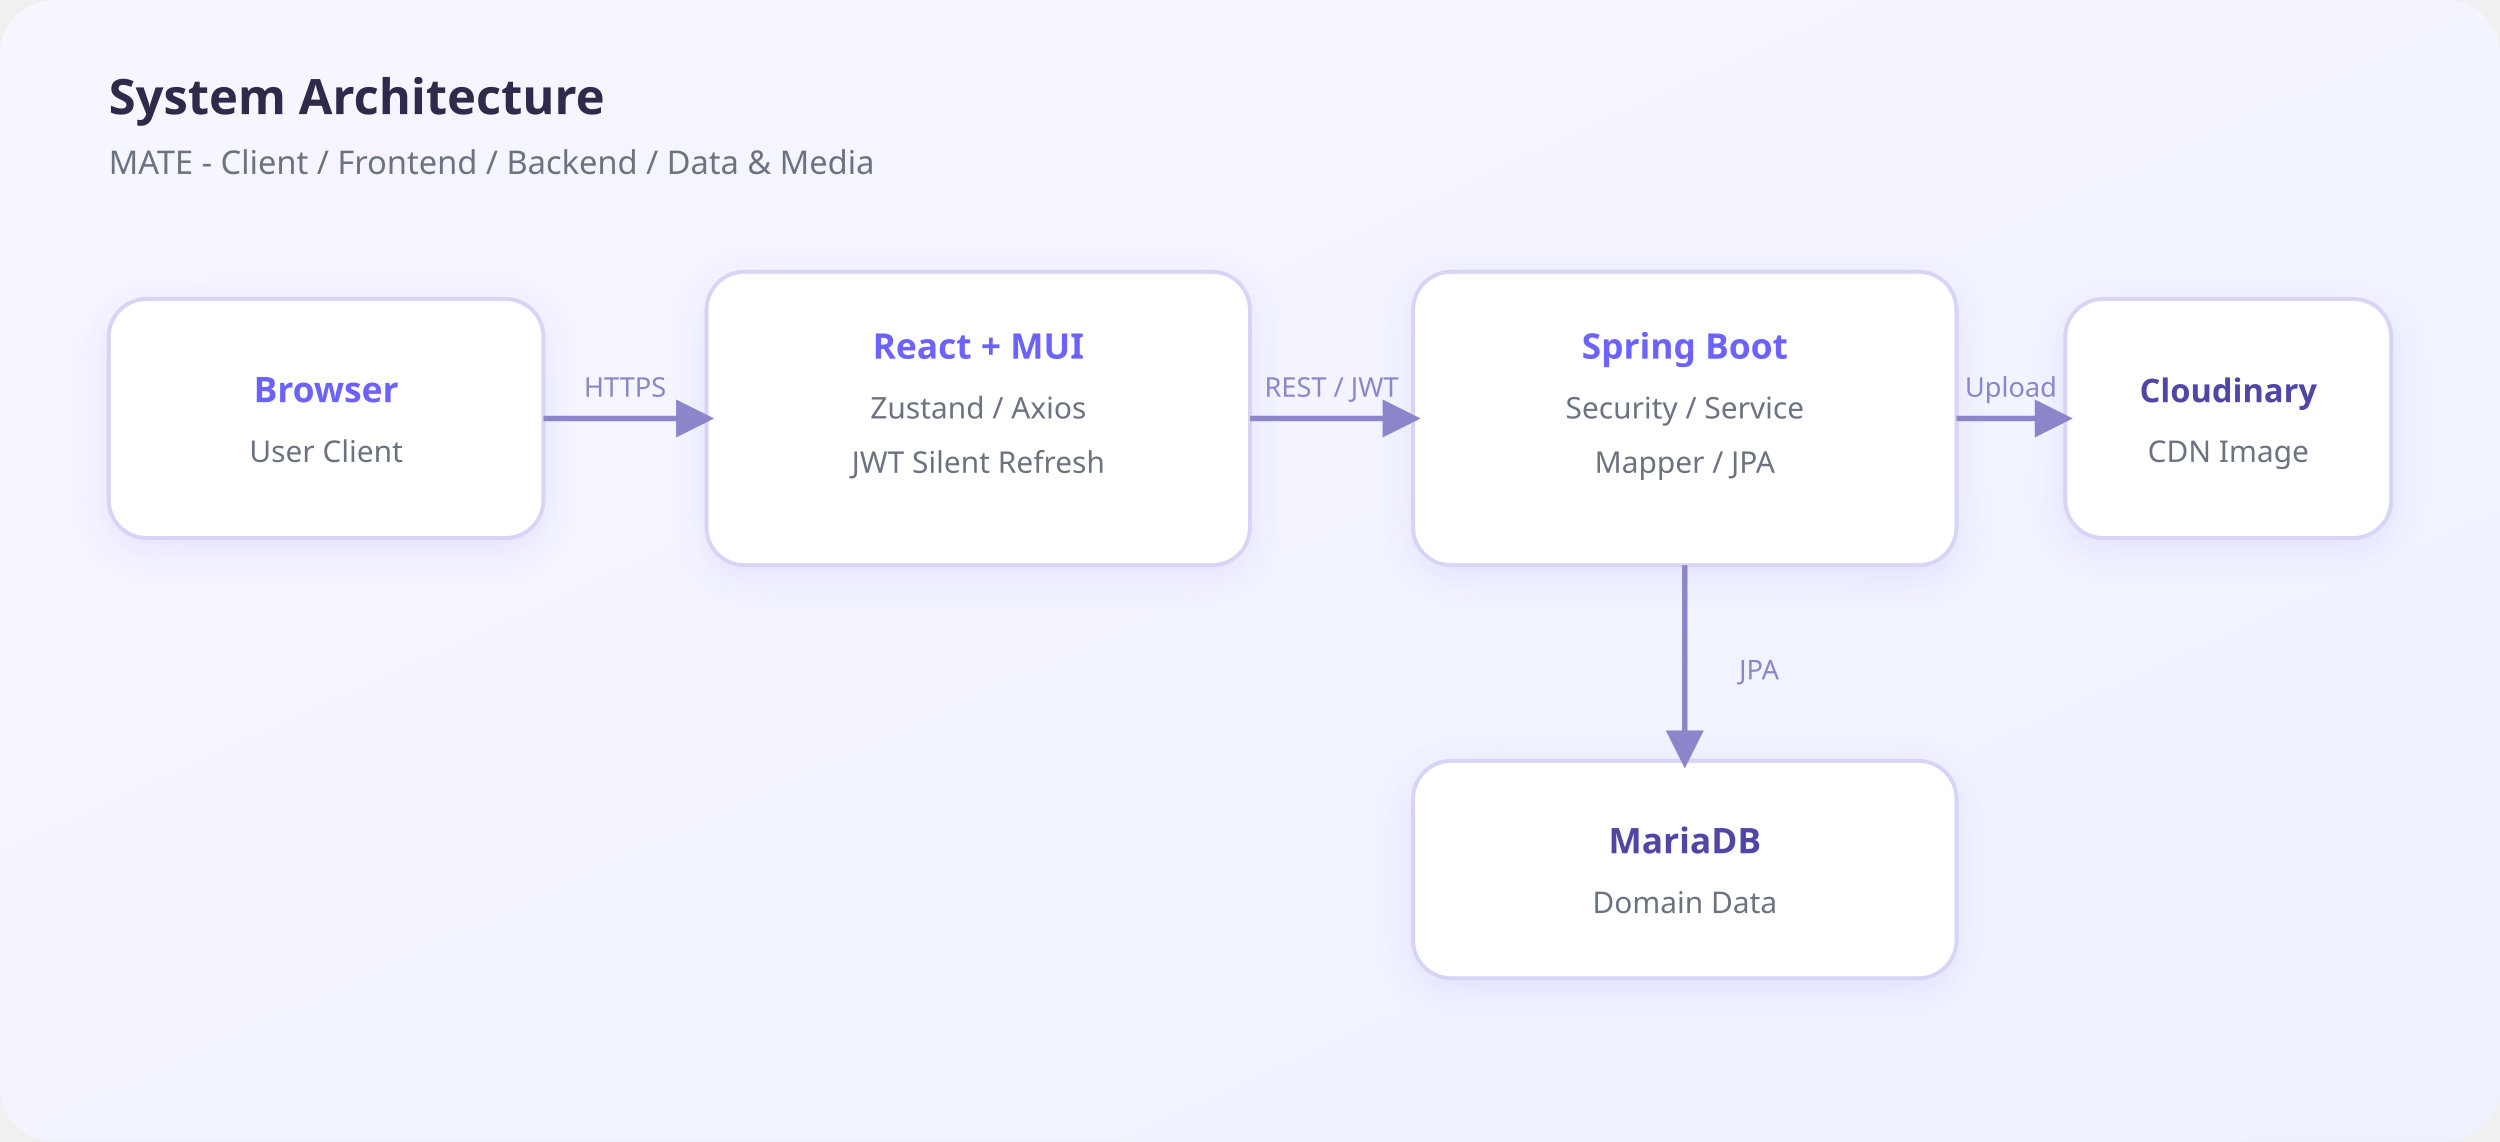
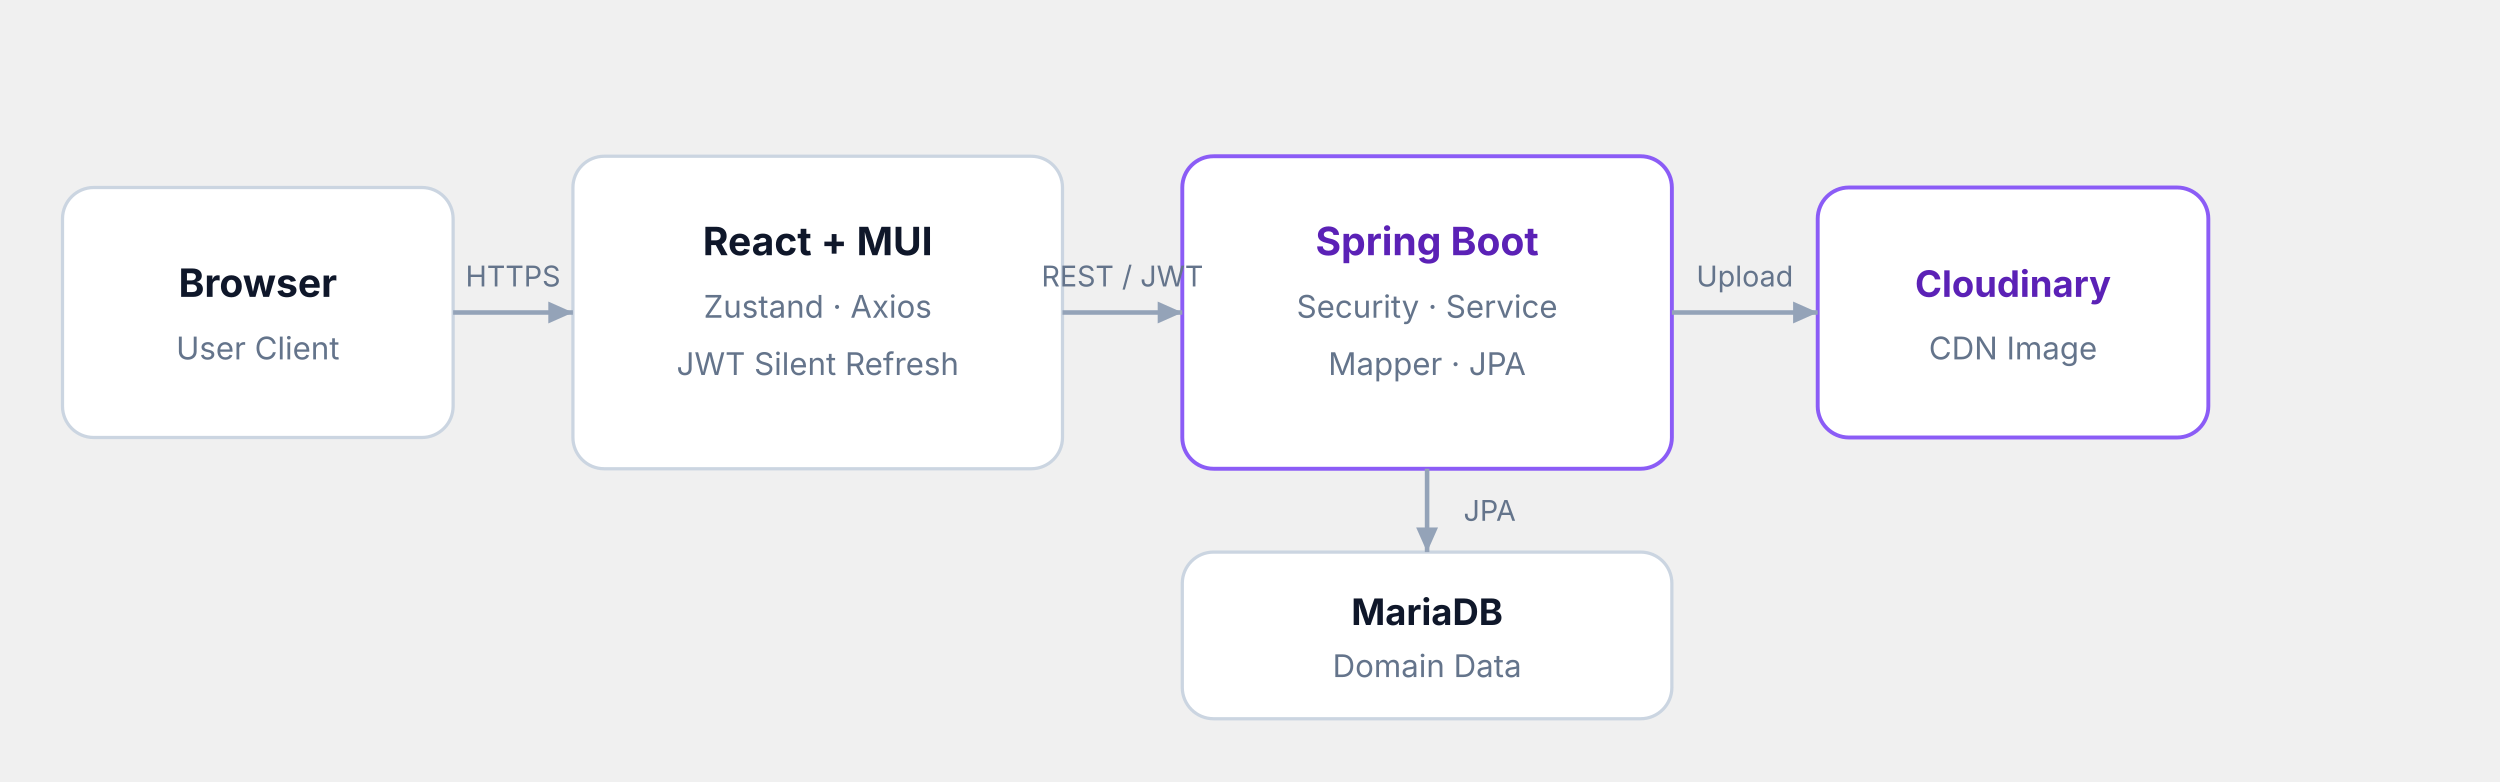
- <svg xmlns="http://www.w3.org/2000/svg" width="920" height="420" viewBox="0 0 920 420" role="img" aria-label="MATE System Architecture">
+ <svg xmlns="http://www.w3.org/2000/svg" width="960" height="300" viewBox="0 0 960 300" role="img" aria-label="MATE system architecture">
  <defs>
-     <linearGradient id="bg" x1="0" y1="0" x2="1" y2="1">
-       <stop offset="0%" stop-color="#F7F6FF" />
-       <stop offset="100%" stop-color="#EEF2FF" />
-     </linearGradient>
-     <filter id="shadow" x="-20%" y="-20%" width="140%" height="140%">
-       <feDropShadow dx="0" dy="4" stdDeviation="6" flood-color="#6C63FF" flood-opacity="0.12" />
-     </filter>
-     <marker id="arrow" viewBox="0 0 10 10" refX="8" refY="5" markerWidth="7" markerHeight="7" orient="auto-start-reverse">
-       <path d="M0 0 L10 5 L0 10 z" fill="#8B85C9" />
+     <marker id="a" viewBox="0 0 10 10" refX="9" refY="5" markerWidth="6" markerHeight="6" orient="auto-start-reverse">
+       <path d="M0 1 L9 5 L0 9 z" fill="#94A3B8" />
    </marker>
  </defs>
-   <rect width="920" height="420" rx="20" fill="url(#bg)" />
-   <text x="40" y="42" font-family="Segoe UI, Pretendard, sans-serif" font-size="18" font-weight="700" fill="#2D2A4A">System Architecture</text>
-   <text x="40" y="64" font-family="Segoe UI, Pretendard, sans-serif" font-size="12" fill="#6B7280">MATE - Client / Frontend / Backend / Data &amp; Media</text>
-   <g filter="url(#shadow)">
-     <rect x="40" y="110" width="160" height="88" rx="14" fill="#FFFFFF" stroke="#D8D4F5" stroke-width="1.5" />
-   </g>
-   <text x="120" y="148" text-anchor="middle" font-family="Segoe UI, Pretendard, sans-serif" font-size="13" font-weight="700" fill="#6C63FF">Browser</text>
-   <text x="120" y="170" text-anchor="middle" font-family="Segoe UI, Pretendard, sans-serif" font-size="11" fill="#6B7280">User Client</text>
-   <g filter="url(#shadow)">
-     <rect x="260" y="100" width="200" height="108" rx="14" fill="#FFFFFF" stroke="#D8D4F5" stroke-width="1.5" />
-   </g>
-   <text x="360" y="132" text-anchor="middle" font-family="Segoe UI, Pretendard, sans-serif" font-size="13" font-weight="700" fill="#6C63FF">React + MUI</text>
-   <text x="360" y="154" text-anchor="middle" font-family="Segoe UI, Pretendard, sans-serif" font-size="11" fill="#6B7280">Zustand / Axios</text>
-   <text x="360" y="174" text-anchor="middle" font-family="Segoe UI, Pretendard, sans-serif" font-size="11" fill="#6B7280">JWT Silent Refresh</text>
-   <g filter="url(#shadow)">
-     <rect x="520" y="100" width="200" height="108" rx="14" fill="#FFFFFF" stroke="#D8D4F5" stroke-width="1.5" />
-   </g>
-   <text x="620" y="132" text-anchor="middle" font-family="Segoe UI, Pretendard, sans-serif" font-size="13" font-weight="700" fill="#6C63FF">Spring Boot</text>
-   <text x="620" y="154" text-anchor="middle" font-family="Segoe UI, Pretendard, sans-serif" font-size="11" fill="#6B7280">Security / Service</text>
-   <text x="620" y="174" text-anchor="middle" font-family="Segoe UI, Pretendard, sans-serif" font-size="11" fill="#6B7280">Mapper / JPA</text>
-   <g filter="url(#shadow)">
-     <rect x="520" y="280" width="200" height="80" rx="14" fill="#FFFFFF" stroke="#D8D4F5" stroke-width="1.5" />
-   </g>
-   <text x="620" y="314" text-anchor="middle" font-family="Segoe UI, Pretendard, sans-serif" font-size="13" font-weight="700" fill="#4F46A5">MariaDB</text>
-   <text x="620" y="336" text-anchor="middle" font-family="Segoe UI, Pretendard, sans-serif" font-size="11" fill="#6B7280">Domain Data</text>
-   <g filter="url(#shadow)">
-     <rect x="760" y="110" width="120" height="88" rx="14" fill="#FFFFFF" stroke="#D8D4F5" stroke-width="1.5" />
-   </g>
-   <text x="820" y="148" text-anchor="middle" font-family="Segoe UI, Pretendard, sans-serif" font-size="12" font-weight="700" fill="#4F46A5">Cloudinary</text>
-   <text x="820" y="170" text-anchor="middle" font-family="Segoe UI, Pretendard, sans-serif" font-size="11" fill="#6B7280">CDN Image</text>
-   <line x1="200" y1="154" x2="260" y2="154" stroke="#8B85C9" stroke-width="2" marker-end="url(#arrow)" />
-   <text x="230" y="146" text-anchor="middle" font-family="Segoe UI, Pretendard, sans-serif" font-size="10" fill="#8B85C9">HTTPS</text>
-   <line x1="460" y1="154" x2="520" y2="154" stroke="#8B85C9" stroke-width="2" marker-end="url(#arrow)" />
-   <text x="490" y="146" text-anchor="middle" font-family="Segoe UI, Pretendard, sans-serif" font-size="10" fill="#8B85C9">REST / JWT</text>
-   <line x1="720" y1="154" x2="760" y2="154" stroke="#8B85C9" stroke-width="2" marker-end="url(#arrow)" />
-   <text x="740" y="146" text-anchor="middle" font-family="Segoe UI, Pretendard, sans-serif" font-size="10" fill="#8B85C9">Upload</text>
-   <line x1="620" y1="208" x2="620" y2="280" stroke="#8B85C9" stroke-width="2" marker-end="url(#arrow)" />
-   <text x="640" y="250" font-family="Segoe UI, Pretendard, sans-serif" font-size="10" fill="#8B85C9">JPA</text>
+   <rect x="24" y="72" width="150" height="96" rx="12" fill="#FFFFFF" stroke="#CBD5E1" stroke-width="1.25" />
+   <text x="99" y="114" text-anchor="middle" font-family="Inter, Segoe UI, sans-serif" font-size="15" font-weight="700" fill="#0F172A">Browser</text>
+   <text x="99" y="138" text-anchor="middle" font-family="Inter, Segoe UI, sans-serif" font-size="12" fill="#64748B">User Client</text>
+   <rect x="220" y="60" width="188" height="120" rx="12" fill="#FFFFFF" stroke="#CBD5E1" stroke-width="1.25" />
+   <text x="314" y="98" text-anchor="middle" font-family="Inter, Segoe UI, sans-serif" font-size="15" font-weight="700" fill="#0F172A">React + MUI</text>
+   <text x="314" y="122" text-anchor="middle" font-family="Inter, Segoe UI, sans-serif" font-size="12" fill="#64748B">Zustand · Axios</text>
+   <text x="314" y="144" text-anchor="middle" font-family="Inter, Segoe UI, sans-serif" font-size="12" fill="#64748B">JWT Silent Refresh</text>
+   <rect x="454" y="60" width="188" height="120" rx="12" fill="#FFFFFF" stroke="#8B5CF6" stroke-width="1.5" />
+   <text x="548" y="98" text-anchor="middle" font-family="Inter, Segoe UI, sans-serif" font-size="15" font-weight="700" fill="#5B21B6">Spring Boot</text>
+   <text x="548" y="122" text-anchor="middle" font-family="Inter, Segoe UI, sans-serif" font-size="12" fill="#64748B">Security · Service</text>
+   <text x="548" y="144" text-anchor="middle" font-family="Inter, Segoe UI, sans-serif" font-size="12" fill="#64748B">Mapper · JPA</text>
+   <rect x="454" y="212" width="188" height="64" rx="12" fill="#FFFFFF" stroke="#CBD5E1" stroke-width="1.25" />
+   <text x="548" y="240" text-anchor="middle" font-family="Inter, Segoe UI, sans-serif" font-size="14" font-weight="700" fill="#0F172A">MariaDB</text>
+   <text x="548" y="260" text-anchor="middle" font-family="Inter, Segoe UI, sans-serif" font-size="12" fill="#64748B">Domain Data</text>
+   <rect x="698" y="72" width="150" height="96" rx="12" fill="#FFFFFF" stroke="#8B5CF6" stroke-width="1.5" />
+   <text x="773" y="114" text-anchor="middle" font-family="Inter, Segoe UI, sans-serif" font-size="14" font-weight="700" fill="#5B21B6">Cloudinary</text>
+   <text x="773" y="138" text-anchor="middle" font-family="Inter, Segoe UI, sans-serif" font-size="12" fill="#64748B">CDN Image</text>
+   <line x1="174" y1="120" x2="220" y2="120" stroke="#94A3B8" stroke-width="1.75" marker-end="url(#a)" />
+   <line x1="408" y1="120" x2="454" y2="120" stroke="#94A3B8" stroke-width="1.75" marker-end="url(#a)" />
+   <line x1="642" y1="120" x2="698" y2="120" stroke="#94A3B8" stroke-width="1.75" marker-end="url(#a)" />
+   <line x1="548" y1="180" x2="548" y2="212" stroke="#94A3B8" stroke-width="1.75" marker-end="url(#a)" />
+   <text x="197" y="110" text-anchor="middle" font-family="Inter, Segoe UI, sans-serif" font-size="11" fill="#64748B">HTTPS</text>
+   <text x="431" y="110" text-anchor="middle" font-family="Inter, Segoe UI, sans-serif" font-size="11" fill="#64748B">REST / JWT</text>
+   <text x="670" y="110" text-anchor="middle" font-family="Inter, Segoe UI, sans-serif" font-size="11" fill="#64748B">Upload</text>
+   <text x="562" y="200" font-family="Inter, Segoe UI, sans-serif" font-size="11" fill="#64748B">JPA</text>
</svg>
